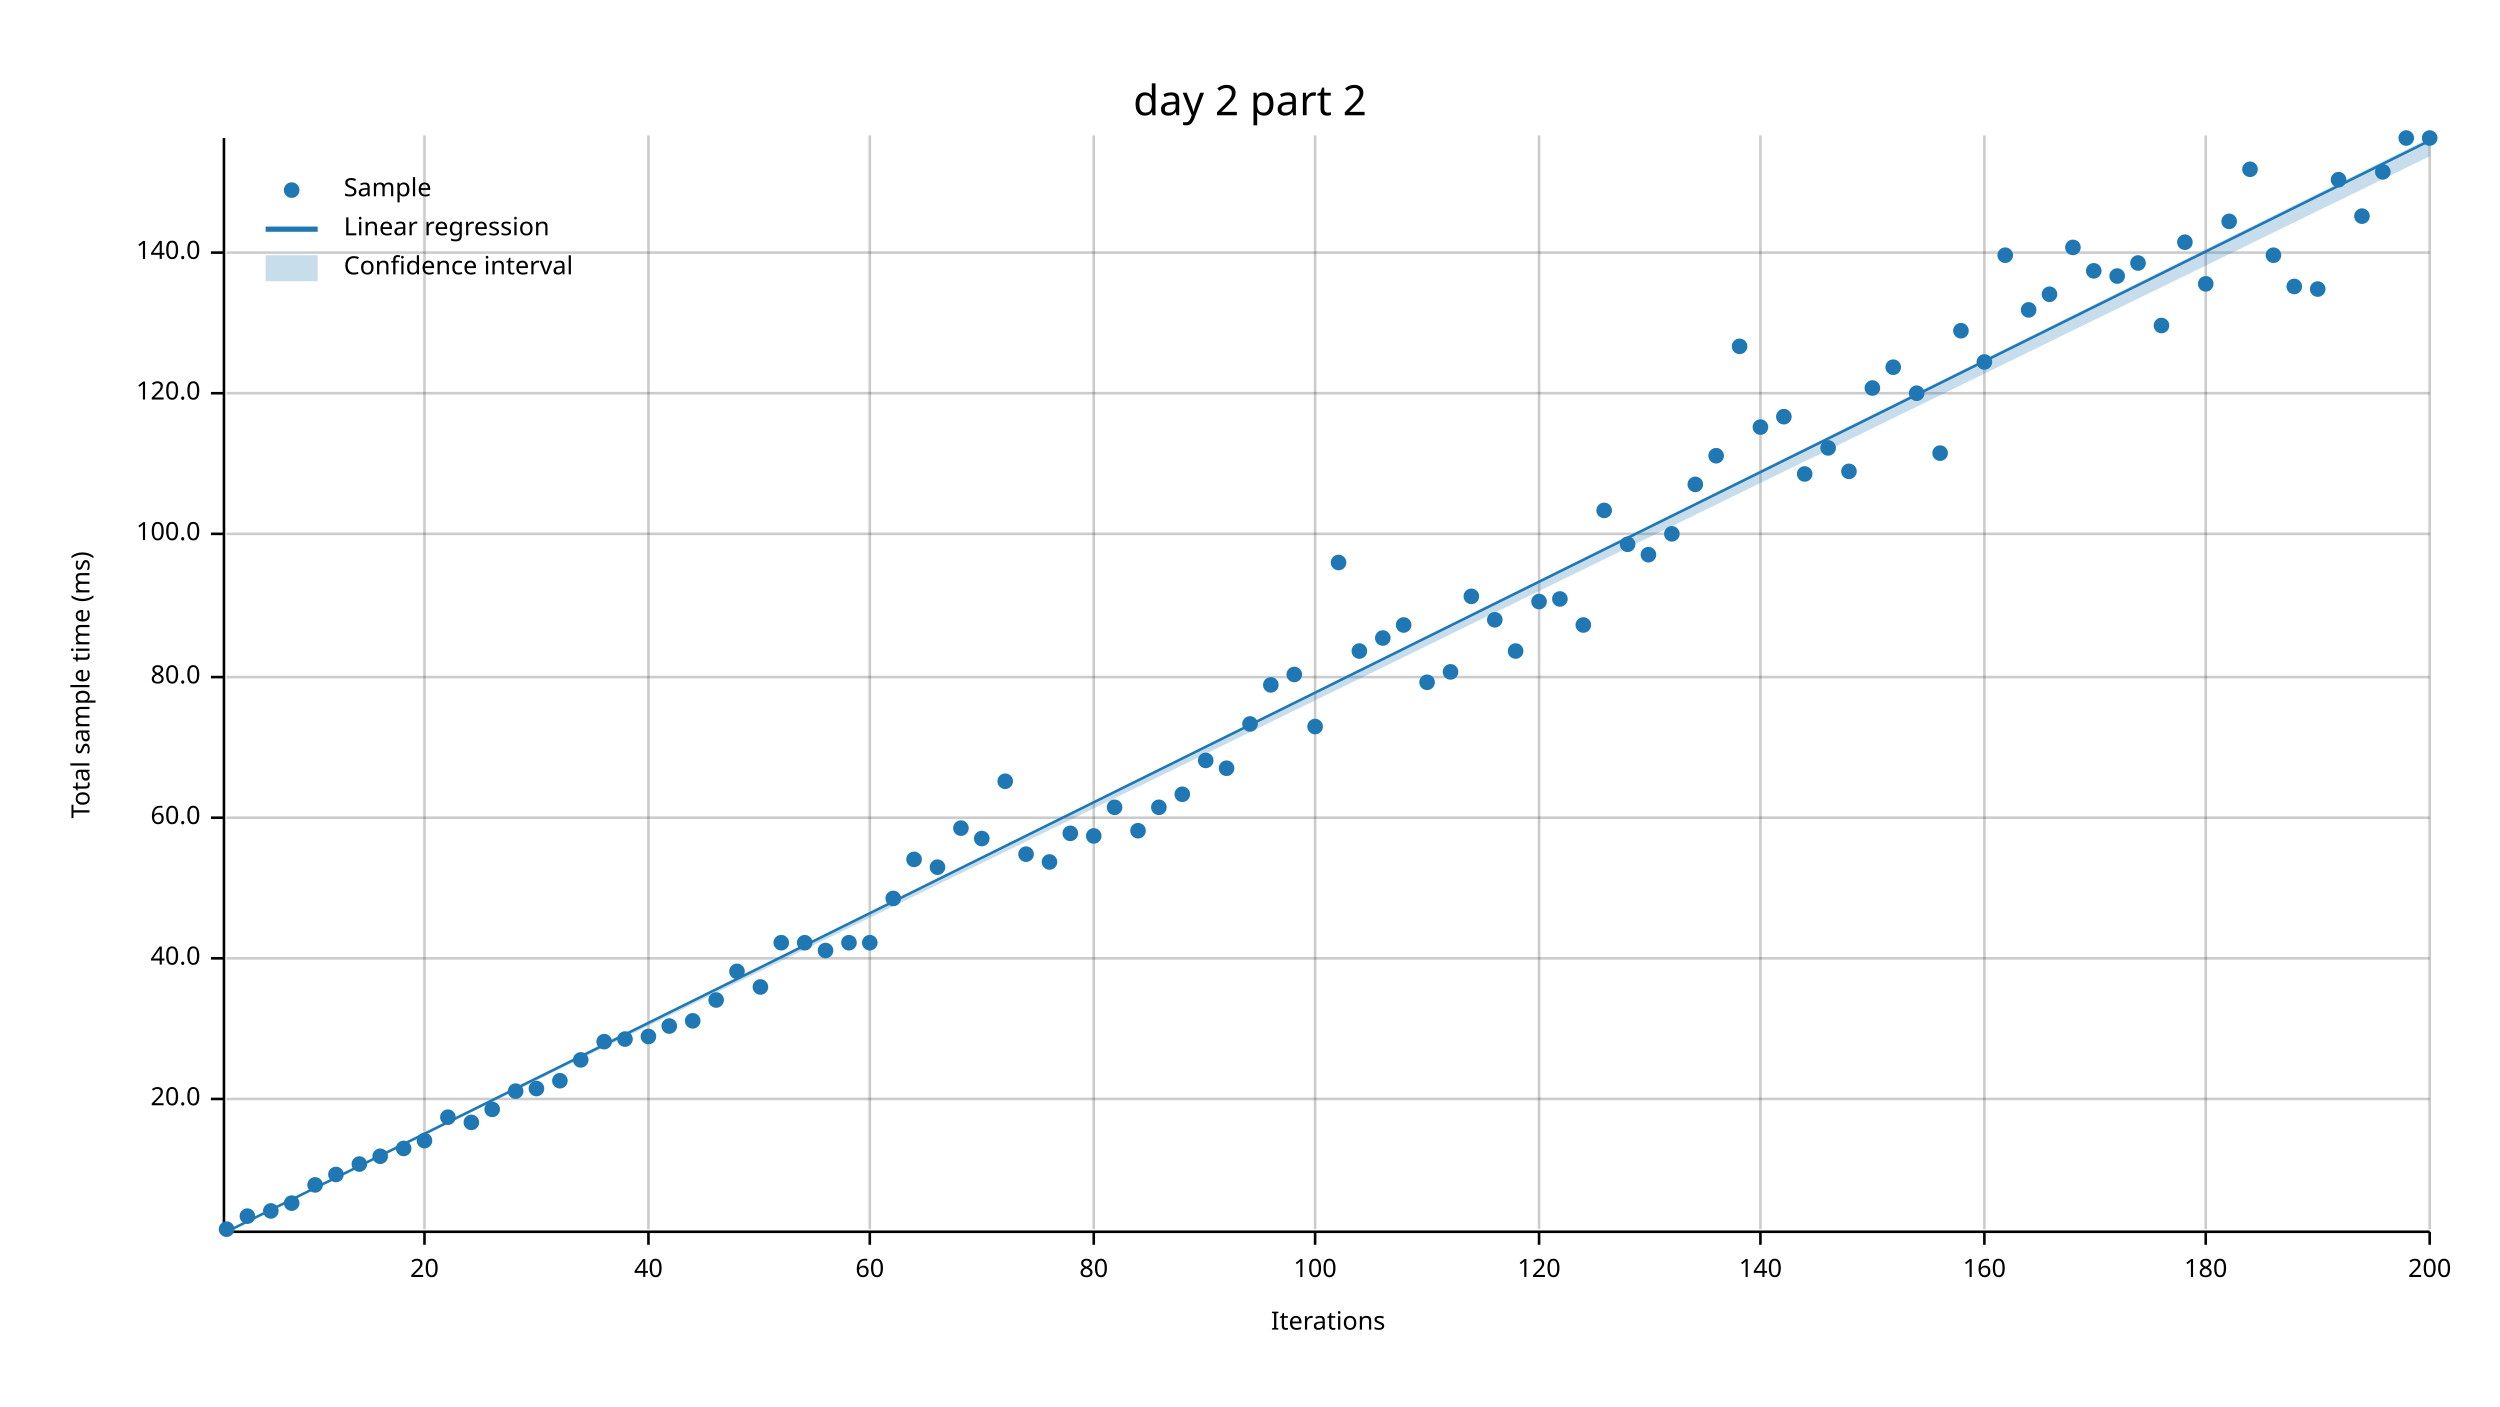
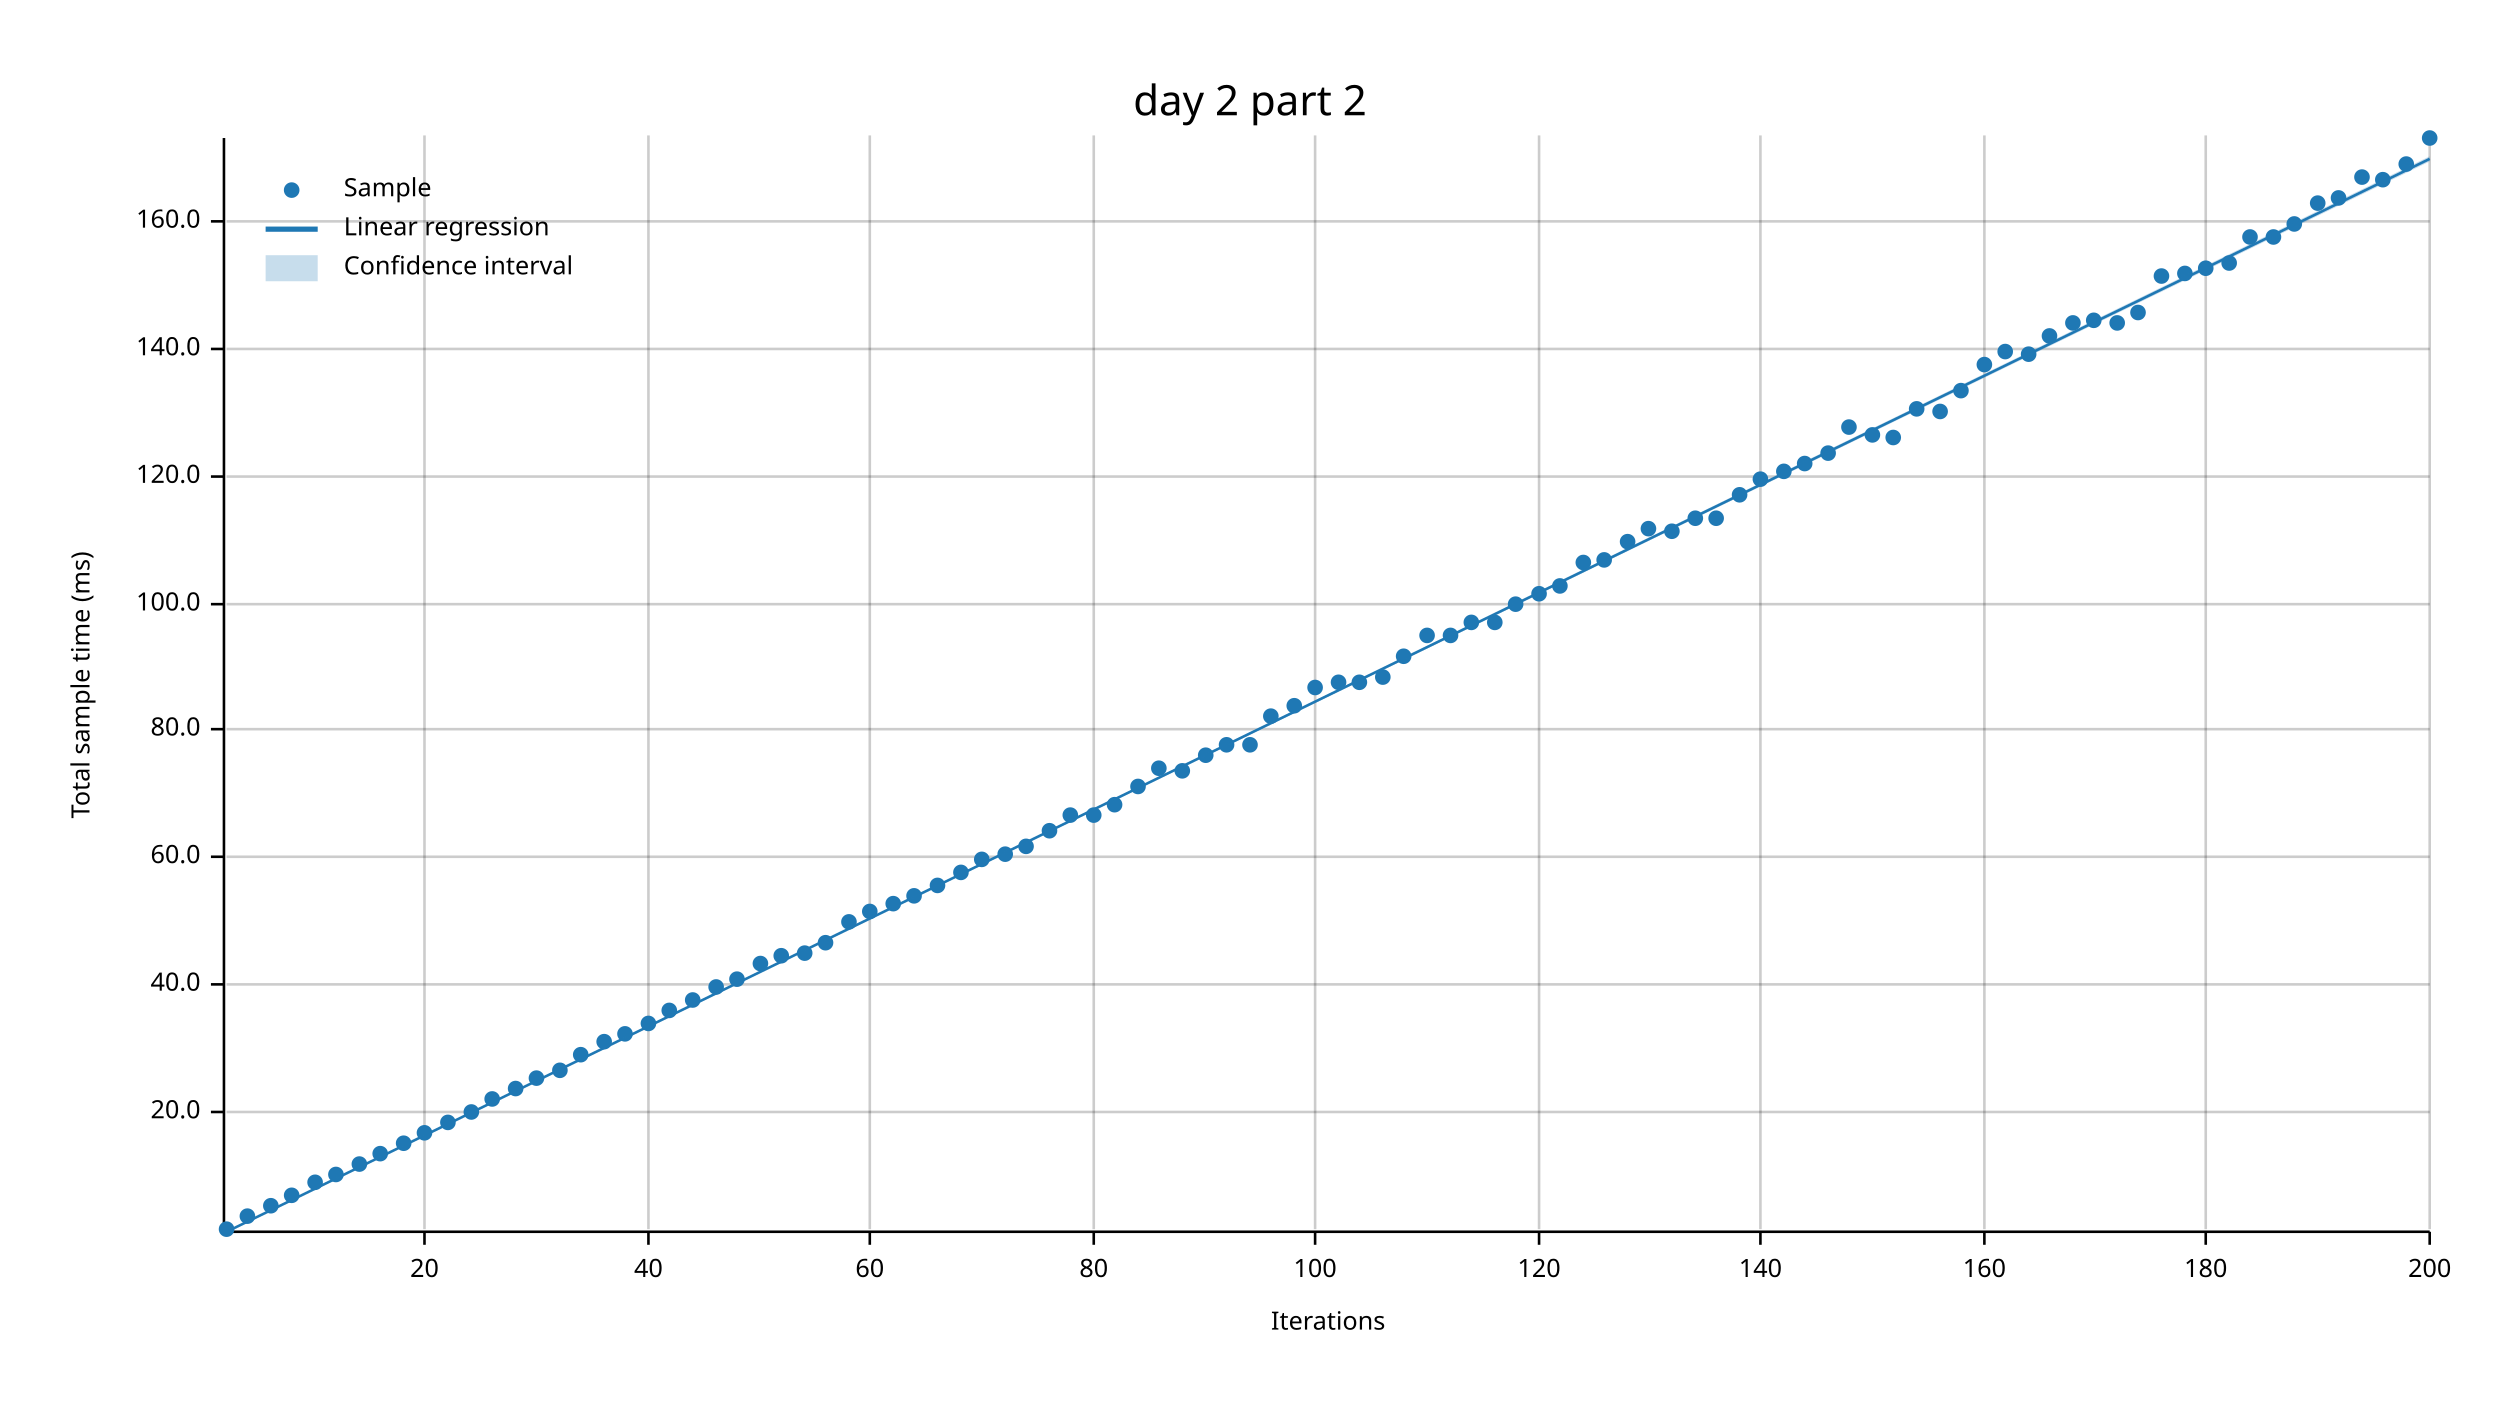
<svg xmlns="http://www.w3.org/2000/svg" width="960" height="540" viewBox="0 0 960 540">
  <text x="480" y="32" dy="0.76em" text-anchor="middle" font-family="sans-serif" font-size="16.129" opacity="1" fill="#000000">
day 2 part 2
</text>
  <text x="27" y="263" dy="0.76em" text-anchor="middle" font-family="sans-serif" font-size="9.677" opacity="1" fill="#000000" transform="rotate(270, 27, 263)">
Total sample time (ms)
</text>
  <text x="510" y="513" dy="-0.5ex" text-anchor="middle" font-family="sans-serif" font-size="9.677" opacity="1" fill="#000000">
Iterations
</text>
  <line opacity="0.2" stroke="#000000" stroke-width="1" x1="163" y1="472" x2="163" y2="52" />
  <line opacity="0.2" stroke="#000000" stroke-width="1" x1="249" y1="472" x2="249" y2="52" />
  <line opacity="0.2" stroke="#000000" stroke-width="1" x1="334" y1="472" x2="334" y2="52" />
  <line opacity="0.2" stroke="#000000" stroke-width="1" x1="420" y1="472" x2="420" y2="52" />
  <line opacity="0.2" stroke="#000000" stroke-width="1" x1="505" y1="472" x2="505" y2="52" />
  <line opacity="0.2" stroke="#000000" stroke-width="1" x1="591" y1="472" x2="591" y2="52" />
  <line opacity="0.2" stroke="#000000" stroke-width="1" x1="676" y1="472" x2="676" y2="52" />
  <line opacity="0.2" stroke="#000000" stroke-width="1" x1="762" y1="472" x2="762" y2="52" />
  <line opacity="0.2" stroke="#000000" stroke-width="1" x1="847" y1="472" x2="847" y2="52" />
  <line opacity="0.2" stroke="#000000" stroke-width="1" x1="933" y1="472" x2="933" y2="52" />
-   <line opacity="0.2" stroke="#000000" stroke-width="1" x1="87" y1="422" x2="933" y2="422" />
-   <line opacity="0.2" stroke="#000000" stroke-width="1" x1="87" y1="368" x2="933" y2="368" />
-   <line opacity="0.2" stroke="#000000" stroke-width="1" x1="87" y1="314" x2="933" y2="314" />
-   <line opacity="0.2" stroke="#000000" stroke-width="1" x1="87" y1="260" x2="933" y2="260" />
-   <line opacity="0.2" stroke="#000000" stroke-width="1" x1="87" y1="205" x2="933" y2="205" />
-   <line opacity="0.2" stroke="#000000" stroke-width="1" x1="87" y1="151" x2="933" y2="151" />
-   <line opacity="0.2" stroke="#000000" stroke-width="1" x1="87" y1="97" x2="933" y2="97" />
+   <line opacity="0.2" stroke="#000000" stroke-width="1" x1="87" y1="427" x2="933" y2="427" />
+   <line opacity="0.2" stroke="#000000" stroke-width="1" x1="87" y1="378" x2="933" y2="378" />
+   <line opacity="0.2" stroke="#000000" stroke-width="1" x1="87" y1="329" x2="933" y2="329" />
+   <line opacity="0.2" stroke="#000000" stroke-width="1" x1="87" y1="280" x2="933" y2="280" />
+   <line opacity="0.2" stroke="#000000" stroke-width="1" x1="87" y1="232" x2="933" y2="232" />
+   <line opacity="0.2" stroke="#000000" stroke-width="1" x1="87" y1="183" x2="933" y2="183" />
+   <line opacity="0.2" stroke="#000000" stroke-width="1" x1="87" y1="134" x2="933" y2="134" />
+   <line opacity="0.2" stroke="#000000" stroke-width="1" x1="87" y1="85" x2="933" y2="85" />
  <polyline fill="none" opacity="1" stroke="#000000" stroke-width="1" points="86,53 86,473 " />
-   <text x="77" y="422" dy="0.5ex" text-anchor="end" font-family="sans-serif" font-size="9.677" opacity="1" fill="#000000">
+   <text x="77" y="427" dy="0.5ex" text-anchor="end" font-family="sans-serif" font-size="9.677" opacity="1" fill="#000000">
20.0
</text>
-   <polyline fill="none" opacity="1" stroke="#000000" stroke-width="1" points="81,422 86,422 " />
-   <text x="77" y="368" dy="0.5ex" text-anchor="end" font-family="sans-serif" font-size="9.677" opacity="1" fill="#000000">
+   <polyline fill="none" opacity="1" stroke="#000000" stroke-width="1" points="81,427 86,427 " />
+   <text x="77" y="378" dy="0.5ex" text-anchor="end" font-family="sans-serif" font-size="9.677" opacity="1" fill="#000000">
40.0
</text>
-   <polyline fill="none" opacity="1" stroke="#000000" stroke-width="1" points="81,368 86,368 " />
-   <text x="77" y="314" dy="0.5ex" text-anchor="end" font-family="sans-serif" font-size="9.677" opacity="1" fill="#000000">
+   <polyline fill="none" opacity="1" stroke="#000000" stroke-width="1" points="81,378 86,378 " />
+   <text x="77" y="329" dy="0.5ex" text-anchor="end" font-family="sans-serif" font-size="9.677" opacity="1" fill="#000000">
60.0
</text>
-   <polyline fill="none" opacity="1" stroke="#000000" stroke-width="1" points="81,314 86,314 " />
-   <text x="77" y="260" dy="0.5ex" text-anchor="end" font-family="sans-serif" font-size="9.677" opacity="1" fill="#000000">
+   <polyline fill="none" opacity="1" stroke="#000000" stroke-width="1" points="81,329 86,329 " />
+   <text x="77" y="280" dy="0.5ex" text-anchor="end" font-family="sans-serif" font-size="9.677" opacity="1" fill="#000000">
80.0
</text>
-   <polyline fill="none" opacity="1" stroke="#000000" stroke-width="1" points="81,260 86,260 " />
-   <text x="77" y="205" dy="0.5ex" text-anchor="end" font-family="sans-serif" font-size="9.677" opacity="1" fill="#000000">
+   <polyline fill="none" opacity="1" stroke="#000000" stroke-width="1" points="81,280 86,280 " />
+   <text x="77" y="232" dy="0.5ex" text-anchor="end" font-family="sans-serif" font-size="9.677" opacity="1" fill="#000000">
100.0
</text>
-   <polyline fill="none" opacity="1" stroke="#000000" stroke-width="1" points="81,205 86,205 " />
-   <text x="77" y="151" dy="0.5ex" text-anchor="end" font-family="sans-serif" font-size="9.677" opacity="1" fill="#000000">
+   <polyline fill="none" opacity="1" stroke="#000000" stroke-width="1" points="81,232 86,232 " />
+   <text x="77" y="183" dy="0.5ex" text-anchor="end" font-family="sans-serif" font-size="9.677" opacity="1" fill="#000000">
120.0
</text>
-   <polyline fill="none" opacity="1" stroke="#000000" stroke-width="1" points="81,151 86,151 " />
-   <text x="77" y="97" dy="0.5ex" text-anchor="end" font-family="sans-serif" font-size="9.677" opacity="1" fill="#000000">
+   <polyline fill="none" opacity="1" stroke="#000000" stroke-width="1" points="81,183 86,183 " />
+   <text x="77" y="134" dy="0.5ex" text-anchor="end" font-family="sans-serif" font-size="9.677" opacity="1" fill="#000000">
140.0
</text>
-   <polyline fill="none" opacity="1" stroke="#000000" stroke-width="1" points="81,97 86,97 " />
+   <polyline fill="none" opacity="1" stroke="#000000" stroke-width="1" points="81,134 86,134 " />
+   <text x="77" y="85" dy="0.5ex" text-anchor="end" font-family="sans-serif" font-size="9.677" opacity="1" fill="#000000">
+ 160.0
+ </text>
+   <polyline fill="none" opacity="1" stroke="#000000" stroke-width="1" points="81,85 86,85 " />
  <polyline fill="none" opacity="1" stroke="#000000" stroke-width="1" points="87,473 933,473 " />
  <text x="163" y="483" dy="0.76em" text-anchor="middle" font-family="sans-serif" font-size="9.677" opacity="1" fill="#000000">
20
</text>
  <polyline fill="none" opacity="1" stroke="#000000" stroke-width="1" points="163,473 163,478 " />
  <text x="249" y="483" dy="0.76em" text-anchor="middle" font-family="sans-serif" font-size="9.677" opacity="1" fill="#000000">
40
</text>
  <polyline fill="none" opacity="1" stroke="#000000" stroke-width="1" points="249,473 249,478 " />
  <text x="334" y="483" dy="0.76em" text-anchor="middle" font-family="sans-serif" font-size="9.677" opacity="1" fill="#000000">
60
</text>
  <polyline fill="none" opacity="1" stroke="#000000" stroke-width="1" points="334,473 334,478 " />
  <text x="420" y="483" dy="0.76em" text-anchor="middle" font-family="sans-serif" font-size="9.677" opacity="1" fill="#000000">
80
</text>
  <polyline fill="none" opacity="1" stroke="#000000" stroke-width="1" points="420,473 420,478 " />
  <text x="505" y="483" dy="0.76em" text-anchor="middle" font-family="sans-serif" font-size="9.677" opacity="1" fill="#000000">
100
</text>
  <polyline fill="none" opacity="1" stroke="#000000" stroke-width="1" points="505,473 505,478 " />
  <text x="591" y="483" dy="0.76em" text-anchor="middle" font-family="sans-serif" font-size="9.677" opacity="1" fill="#000000">
120
</text>
  <polyline fill="none" opacity="1" stroke="#000000" stroke-width="1" points="591,473 591,478 " />
  <text x="676" y="483" dy="0.76em" text-anchor="middle" font-family="sans-serif" font-size="9.677" opacity="1" fill="#000000">
140
</text>
  <polyline fill="none" opacity="1" stroke="#000000" stroke-width="1" points="676,473 676,478 " />
  <text x="762" y="483" dy="0.76em" text-anchor="middle" font-family="sans-serif" font-size="9.677" opacity="1" fill="#000000">
160
</text>
  <polyline fill="none" opacity="1" stroke="#000000" stroke-width="1" points="762,473 762,478 " />
  <text x="847" y="483" dy="0.76em" text-anchor="middle" font-family="sans-serif" font-size="9.677" opacity="1" fill="#000000">
180
</text>
  <polyline fill="none" opacity="1" stroke="#000000" stroke-width="1" points="847,473 847,478 " />
  <text x="933" y="483" dy="0.76em" text-anchor="middle" font-family="sans-serif" font-size="9.677" opacity="1" fill="#000000">
200
</text>
  <polyline fill="none" opacity="1" stroke="#000000" stroke-width="1" points="933,473 933,478 " />
  <circle cx="87" cy="472" r="3" opacity="1" fill="#1F78B4" stroke="none" />
  <circle cx="95" cy="467" r="3" opacity="1" fill="#1F78B4" stroke="none" />
-   <circle cx="104" cy="465" r="3" opacity="1" fill="#1F78B4" stroke="none" />
-   <circle cx="112" cy="462" r="3" opacity="1" fill="#1F78B4" stroke="none" />
-   <circle cx="121" cy="455" r="3" opacity="1" fill="#1F78B4" stroke="none" />
+   <circle cx="104" cy="463" r="3" opacity="1" fill="#1F78B4" stroke="none" />
+   <circle cx="112" cy="459" r="3" opacity="1" fill="#1F78B4" stroke="none" />
+   <circle cx="121" cy="454" r="3" opacity="1" fill="#1F78B4" stroke="none" />
  <circle cx="129" cy="451" r="3" opacity="1" fill="#1F78B4" stroke="none" />
  <circle cx="138" cy="447" r="3" opacity="1" fill="#1F78B4" stroke="none" />
-   <circle cx="146" cy="444" r="3" opacity="1" fill="#1F78B4" stroke="none" />
-   <circle cx="155" cy="441" r="3" opacity="1" fill="#1F78B4" stroke="none" />
-   <circle cx="163" cy="438" r="3" opacity="1" fill="#1F78B4" stroke="none" />
-   <circle cx="172" cy="429" r="3" opacity="1" fill="#1F78B4" stroke="none" />
-   <circle cx="181" cy="431" r="3" opacity="1" fill="#1F78B4" stroke="none" />
-   <circle cx="189" cy="426" r="3" opacity="1" fill="#1F78B4" stroke="none" />
-   <circle cx="198" cy="419" r="3" opacity="1" fill="#1F78B4" stroke="none" />
-   <circle cx="206" cy="418" r="3" opacity="1" fill="#1F78B4" stroke="none" />
-   <circle cx="215" cy="415" r="3" opacity="1" fill="#1F78B4" stroke="none" />
-   <circle cx="223" cy="407" r="3" opacity="1" fill="#1F78B4" stroke="none" />
+   <circle cx="146" cy="443" r="3" opacity="1" fill="#1F78B4" stroke="none" />
+   <circle cx="155" cy="439" r="3" opacity="1" fill="#1F78B4" stroke="none" />
+   <circle cx="163" cy="435" r="3" opacity="1" fill="#1F78B4" stroke="none" />
+   <circle cx="172" cy="431" r="3" opacity="1" fill="#1F78B4" stroke="none" />
+   <circle cx="181" cy="427" r="3" opacity="1" fill="#1F78B4" stroke="none" />
+   <circle cx="189" cy="422" r="3" opacity="1" fill="#1F78B4" stroke="none" />
+   <circle cx="198" cy="418" r="3" opacity="1" fill="#1F78B4" stroke="none" />
+   <circle cx="206" cy="414" r="3" opacity="1" fill="#1F78B4" stroke="none" />
+   <circle cx="215" cy="411" r="3" opacity="1" fill="#1F78B4" stroke="none" />
+   <circle cx="223" cy="405" r="3" opacity="1" fill="#1F78B4" stroke="none" />
  <circle cx="232" cy="400" r="3" opacity="1" fill="#1F78B4" stroke="none" />
-   <circle cx="240" cy="399" r="3" opacity="1" fill="#1F78B4" stroke="none" />
-   <circle cx="249" cy="398" r="3" opacity="1" fill="#1F78B4" stroke="none" />
-   <circle cx="257" cy="394" r="3" opacity="1" fill="#1F78B4" stroke="none" />
-   <circle cx="266" cy="392" r="3" opacity="1" fill="#1F78B4" stroke="none" />
-   <circle cx="275" cy="384" r="3" opacity="1" fill="#1F78B4" stroke="none" />
-   <circle cx="283" cy="373" r="3" opacity="1" fill="#1F78B4" stroke="none" />
-   <circle cx="292" cy="379" r="3" opacity="1" fill="#1F78B4" stroke="none" />
-   <circle cx="300" cy="362" r="3" opacity="1" fill="#1F78B4" stroke="none" />
-   <circle cx="309" cy="362" r="3" opacity="1" fill="#1F78B4" stroke="none" />
-   <circle cx="317" cy="365" r="3" opacity="1" fill="#1F78B4" stroke="none" />
-   <circle cx="326" cy="362" r="3" opacity="1" fill="#1F78B4" stroke="none" />
-   <circle cx="334" cy="362" r="3" opacity="1" fill="#1F78B4" stroke="none" />
-   <circle cx="343" cy="345" r="3" opacity="1" fill="#1F78B4" stroke="none" />
-   <circle cx="351" cy="330" r="3" opacity="1" fill="#1F78B4" stroke="none" />
-   <circle cx="360" cy="333" r="3" opacity="1" fill="#1F78B4" stroke="none" />
-   <circle cx="369" cy="318" r="3" opacity="1" fill="#1F78B4" stroke="none" />
-   <circle cx="377" cy="322" r="3" opacity="1" fill="#1F78B4" stroke="none" />
-   <circle cx="386" cy="300" r="3" opacity="1" fill="#1F78B4" stroke="none" />
-   <circle cx="394" cy="328" r="3" opacity="1" fill="#1F78B4" stroke="none" />
-   <circle cx="403" cy="331" r="3" opacity="1" fill="#1F78B4" stroke="none" />
-   <circle cx="411" cy="320" r="3" opacity="1" fill="#1F78B4" stroke="none" />
-   <circle cx="420" cy="321" r="3" opacity="1" fill="#1F78B4" stroke="none" />
-   <circle cx="428" cy="310" r="3" opacity="1" fill="#1F78B4" stroke="none" />
-   <circle cx="437" cy="319" r="3" opacity="1" fill="#1F78B4" stroke="none" />
-   <circle cx="445" cy="310" r="3" opacity="1" fill="#1F78B4" stroke="none" />
-   <circle cx="454" cy="305" r="3" opacity="1" fill="#1F78B4" stroke="none" />
-   <circle cx="463" cy="292" r="3" opacity="1" fill="#1F78B4" stroke="none" />
-   <circle cx="471" cy="295" r="3" opacity="1" fill="#1F78B4" stroke="none" />
-   <circle cx="480" cy="278" r="3" opacity="1" fill="#1F78B4" stroke="none" />
-   <circle cx="488" cy="263" r="3" opacity="1" fill="#1F78B4" stroke="none" />
-   <circle cx="497" cy="259" r="3" opacity="1" fill="#1F78B4" stroke="none" />
-   <circle cx="505" cy="279" r="3" opacity="1" fill="#1F78B4" stroke="none" />
-   <circle cx="514" cy="216" r="3" opacity="1" fill="#1F78B4" stroke="none" />
-   <circle cx="522" cy="250" r="3" opacity="1" fill="#1F78B4" stroke="none" />
-   <circle cx="531" cy="245" r="3" opacity="1" fill="#1F78B4" stroke="none" />
-   <circle cx="539" cy="240" r="3" opacity="1" fill="#1F78B4" stroke="none" />
-   <circle cx="548" cy="262" r="3" opacity="1" fill="#1F78B4" stroke="none" />
-   <circle cx="557" cy="258" r="3" opacity="1" fill="#1F78B4" stroke="none" />
-   <circle cx="565" cy="229" r="3" opacity="1" fill="#1F78B4" stroke="none" />
-   <circle cx="574" cy="238" r="3" opacity="1" fill="#1F78B4" stroke="none" />
-   <circle cx="582" cy="250" r="3" opacity="1" fill="#1F78B4" stroke="none" />
-   <circle cx="591" cy="231" r="3" opacity="1" fill="#1F78B4" stroke="none" />
-   <circle cx="599" cy="230" r="3" opacity="1" fill="#1F78B4" stroke="none" />
-   <circle cx="608" cy="240" r="3" opacity="1" fill="#1F78B4" stroke="none" />
-   <circle cx="616" cy="196" r="3" opacity="1" fill="#1F78B4" stroke="none" />
-   <circle cx="625" cy="209" r="3" opacity="1" fill="#1F78B4" stroke="none" />
-   <circle cx="633" cy="213" r="3" opacity="1" fill="#1F78B4" stroke="none" />
-   <circle cx="642" cy="205" r="3" opacity="1" fill="#1F78B4" stroke="none" />
-   <circle cx="651" cy="186" r="3" opacity="1" fill="#1F78B4" stroke="none" />
-   <circle cx="659" cy="175" r="3" opacity="1" fill="#1F78B4" stroke="none" />
-   <circle cx="668" cy="133" r="3" opacity="1" fill="#1F78B4" stroke="none" />
-   <circle cx="676" cy="164" r="3" opacity="1" fill="#1F78B4" stroke="none" />
-   <circle cx="685" cy="160" r="3" opacity="1" fill="#1F78B4" stroke="none" />
-   <circle cx="693" cy="182" r="3" opacity="1" fill="#1F78B4" stroke="none" />
-   <circle cx="702" cy="172" r="3" opacity="1" fill="#1F78B4" stroke="none" />
-   <circle cx="710" cy="181" r="3" opacity="1" fill="#1F78B4" stroke="none" />
-   <circle cx="719" cy="149" r="3" opacity="1" fill="#1F78B4" stroke="none" />
-   <circle cx="727" cy="141" r="3" opacity="1" fill="#1F78B4" stroke="none" />
-   <circle cx="736" cy="151" r="3" opacity="1" fill="#1F78B4" stroke="none" />
-   <circle cx="745" cy="174" r="3" opacity="1" fill="#1F78B4" stroke="none" />
-   <circle cx="753" cy="127" r="3" opacity="1" fill="#1F78B4" stroke="none" />
-   <circle cx="762" cy="139" r="3" opacity="1" fill="#1F78B4" stroke="none" />
-   <circle cx="770" cy="98" r="3" opacity="1" fill="#1F78B4" stroke="none" />
-   <circle cx="779" cy="119" r="3" opacity="1" fill="#1F78B4" stroke="none" />
-   <circle cx="787" cy="113" r="3" opacity="1" fill="#1F78B4" stroke="none" />
-   <circle cx="796" cy="95" r="3" opacity="1" fill="#1F78B4" stroke="none" />
-   <circle cx="804" cy="104" r="3" opacity="1" fill="#1F78B4" stroke="none" />
-   <circle cx="813" cy="106" r="3" opacity="1" fill="#1F78B4" stroke="none" />
-   <circle cx="821" cy="101" r="3" opacity="1" fill="#1F78B4" stroke="none" />
-   <circle cx="830" cy="125" r="3" opacity="1" fill="#1F78B4" stroke="none" />
-   <circle cx="839" cy="93" r="3" opacity="1" fill="#1F78B4" stroke="none" />
-   <circle cx="847" cy="109" r="3" opacity="1" fill="#1F78B4" stroke="none" />
-   <circle cx="856" cy="85" r="3" opacity="1" fill="#1F78B4" stroke="none" />
-   <circle cx="864" cy="65" r="3" opacity="1" fill="#1F78B4" stroke="none" />
-   <circle cx="873" cy="98" r="3" opacity="1" fill="#1F78B4" stroke="none" />
-   <circle cx="881" cy="110" r="3" opacity="1" fill="#1F78B4" stroke="none" />
-   <circle cx="890" cy="111" r="3" opacity="1" fill="#1F78B4" stroke="none" />
-   <circle cx="898" cy="69" r="3" opacity="1" fill="#1F78B4" stroke="none" />
-   <circle cx="907" cy="83" r="3" opacity="1" fill="#1F78B4" stroke="none" />
-   <circle cx="915" cy="66" r="3" opacity="1" fill="#1F78B4" stroke="none" />
-   <circle cx="924" cy="53" r="3" opacity="1" fill="#1F78B4" stroke="none" />
+   <circle cx="240" cy="397" r="3" opacity="1" fill="#1F78B4" stroke="none" />
+   <circle cx="249" cy="393" r="3" opacity="1" fill="#1F78B4" stroke="none" />
+   <circle cx="257" cy="388" r="3" opacity="1" fill="#1F78B4" stroke="none" />
+   <circle cx="266" cy="384" r="3" opacity="1" fill="#1F78B4" stroke="none" />
+   <circle cx="275" cy="379" r="3" opacity="1" fill="#1F78B4" stroke="none" />
+   <circle cx="283" cy="376" r="3" opacity="1" fill="#1F78B4" stroke="none" />
+   <circle cx="292" cy="370" r="3" opacity="1" fill="#1F78B4" stroke="none" />
+   <circle cx="300" cy="367" r="3" opacity="1" fill="#1F78B4" stroke="none" />
+   <circle cx="309" cy="366" r="3" opacity="1" fill="#1F78B4" stroke="none" />
+   <circle cx="317" cy="362" r="3" opacity="1" fill="#1F78B4" stroke="none" />
+   <circle cx="326" cy="354" r="3" opacity="1" fill="#1F78B4" stroke="none" />
+   <circle cx="334" cy="350" r="3" opacity="1" fill="#1F78B4" stroke="none" />
+   <circle cx="343" cy="347" r="3" opacity="1" fill="#1F78B4" stroke="none" />
+   <circle cx="351" cy="344" r="3" opacity="1" fill="#1F78B4" stroke="none" />
+   <circle cx="360" cy="340" r="3" opacity="1" fill="#1F78B4" stroke="none" />
+   <circle cx="369" cy="335" r="3" opacity="1" fill="#1F78B4" stroke="none" />
+   <circle cx="377" cy="330" r="3" opacity="1" fill="#1F78B4" stroke="none" />
+   <circle cx="386" cy="328" r="3" opacity="1" fill="#1F78B4" stroke="none" />
+   <circle cx="394" cy="325" r="3" opacity="1" fill="#1F78B4" stroke="none" />
+   <circle cx="403" cy="319" r="3" opacity="1" fill="#1F78B4" stroke="none" />
+   <circle cx="411" cy="313" r="3" opacity="1" fill="#1F78B4" stroke="none" />
+   <circle cx="420" cy="313" r="3" opacity="1" fill="#1F78B4" stroke="none" />
+   <circle cx="428" cy="309" r="3" opacity="1" fill="#1F78B4" stroke="none" />
+   <circle cx="437" cy="302" r="3" opacity="1" fill="#1F78B4" stroke="none" />
+   <circle cx="445" cy="295" r="3" opacity="1" fill="#1F78B4" stroke="none" />
+   <circle cx="454" cy="296" r="3" opacity="1" fill="#1F78B4" stroke="none" />
+   <circle cx="463" cy="290" r="3" opacity="1" fill="#1F78B4" stroke="none" />
+   <circle cx="471" cy="286" r="3" opacity="1" fill="#1F78B4" stroke="none" />
+   <circle cx="480" cy="286" r="3" opacity="1" fill="#1F78B4" stroke="none" />
+   <circle cx="488" cy="275" r="3" opacity="1" fill="#1F78B4" stroke="none" />
+   <circle cx="497" cy="271" r="3" opacity="1" fill="#1F78B4" stroke="none" />
+   <circle cx="505" cy="264" r="3" opacity="1" fill="#1F78B4" stroke="none" />
+   <circle cx="514" cy="262" r="3" opacity="1" fill="#1F78B4" stroke="none" />
+   <circle cx="522" cy="262" r="3" opacity="1" fill="#1F78B4" stroke="none" />
+   <circle cx="531" cy="260" r="3" opacity="1" fill="#1F78B4" stroke="none" />
+   <circle cx="539" cy="252" r="3" opacity="1" fill="#1F78B4" stroke="none" />
+   <circle cx="548" cy="244" r="3" opacity="1" fill="#1F78B4" stroke="none" />
+   <circle cx="557" cy="244" r="3" opacity="1" fill="#1F78B4" stroke="none" />
+   <circle cx="565" cy="239" r="3" opacity="1" fill="#1F78B4" stroke="none" />
+   <circle cx="574" cy="239" r="3" opacity="1" fill="#1F78B4" stroke="none" />
+   <circle cx="582" cy="232" r="3" opacity="1" fill="#1F78B4" stroke="none" />
+   <circle cx="591" cy="228" r="3" opacity="1" fill="#1F78B4" stroke="none" />
+   <circle cx="599" cy="225" r="3" opacity="1" fill="#1F78B4" stroke="none" />
+   <circle cx="608" cy="216" r="3" opacity="1" fill="#1F78B4" stroke="none" />
+   <circle cx="616" cy="215" r="3" opacity="1" fill="#1F78B4" stroke="none" />
+   <circle cx="625" cy="208" r="3" opacity="1" fill="#1F78B4" stroke="none" />
+   <circle cx="633" cy="203" r="3" opacity="1" fill="#1F78B4" stroke="none" />
+   <circle cx="642" cy="204" r="3" opacity="1" fill="#1F78B4" stroke="none" />
+   <circle cx="651" cy="199" r="3" opacity="1" fill="#1F78B4" stroke="none" />
+   <circle cx="659" cy="199" r="3" opacity="1" fill="#1F78B4" stroke="none" />
+   <circle cx="668" cy="190" r="3" opacity="1" fill="#1F78B4" stroke="none" />
+   <circle cx="676" cy="184" r="3" opacity="1" fill="#1F78B4" stroke="none" />
+   <circle cx="685" cy="181" r="3" opacity="1" fill="#1F78B4" stroke="none" />
+   <circle cx="693" cy="178" r="3" opacity="1" fill="#1F78B4" stroke="none" />
+   <circle cx="702" cy="174" r="3" opacity="1" fill="#1F78B4" stroke="none" />
+   <circle cx="710" cy="164" r="3" opacity="1" fill="#1F78B4" stroke="none" />
+   <circle cx="719" cy="167" r="3" opacity="1" fill="#1F78B4" stroke="none" />
+   <circle cx="727" cy="168" r="3" opacity="1" fill="#1F78B4" stroke="none" />
+   <circle cx="736" cy="157" r="3" opacity="1" fill="#1F78B4" stroke="none" />
+   <circle cx="745" cy="158" r="3" opacity="1" fill="#1F78B4" stroke="none" />
+   <circle cx="753" cy="150" r="3" opacity="1" fill="#1F78B4" stroke="none" />
+   <circle cx="762" cy="140" r="3" opacity="1" fill="#1F78B4" stroke="none" />
+   <circle cx="770" cy="135" r="3" opacity="1" fill="#1F78B4" stroke="none" />
+   <circle cx="779" cy="136" r="3" opacity="1" fill="#1F78B4" stroke="none" />
+   <circle cx="787" cy="129" r="3" opacity="1" fill="#1F78B4" stroke="none" />
+   <circle cx="796" cy="124" r="3" opacity="1" fill="#1F78B4" stroke="none" />
+   <circle cx="804" cy="123" r="3" opacity="1" fill="#1F78B4" stroke="none" />
+   <circle cx="813" cy="124" r="3" opacity="1" fill="#1F78B4" stroke="none" />
+   <circle cx="821" cy="120" r="3" opacity="1" fill="#1F78B4" stroke="none" />
+   <circle cx="830" cy="106" r="3" opacity="1" fill="#1F78B4" stroke="none" />
+   <circle cx="839" cy="105" r="3" opacity="1" fill="#1F78B4" stroke="none" />
+   <circle cx="847" cy="103" r="3" opacity="1" fill="#1F78B4" stroke="none" />
+   <circle cx="856" cy="101" r="3" opacity="1" fill="#1F78B4" stroke="none" />
+   <circle cx="864" cy="91" r="3" opacity="1" fill="#1F78B4" stroke="none" />
+   <circle cx="873" cy="91" r="3" opacity="1" fill="#1F78B4" stroke="none" />
+   <circle cx="881" cy="86" r="3" opacity="1" fill="#1F78B4" stroke="none" />
+   <circle cx="890" cy="78" r="3" opacity="1" fill="#1F78B4" stroke="none" />
+   <circle cx="898" cy="76" r="3" opacity="1" fill="#1F78B4" stroke="none" />
+   <circle cx="907" cy="68" r="3" opacity="1" fill="#1F78B4" stroke="none" />
+   <circle cx="915" cy="69" r="3" opacity="1" fill="#1F78B4" stroke="none" />
+   <circle cx="924" cy="63" r="3" opacity="1" fill="#1F78B4" stroke="none" />
  <circle cx="933" cy="53" r="3" opacity="1" fill="#1F78B4" stroke="none" />
-   <polyline fill="none" opacity="1" stroke="#1F78B4" stroke-width="1" points="87,473 933,54 " />
-   <polygon opacity="0.25" fill="#1F78B4" points="87,473 933,60 933,53 " />
+   <polyline fill="none" opacity="1" stroke="#1F78B4" stroke-width="1" points="87,473 933,61 " />
+   <polygon opacity="0.25" fill="#1F78B4" points="87,473 933,62 933,60 " />
  <text x="132" y="68" dy="0.76em" text-anchor="start" font-family="sans-serif" font-size="9.677" opacity="1" fill="#000000">
Sample
</text>
  <text x="132" y="83" dy="0.76em" text-anchor="start" font-family="sans-serif" font-size="9.677" opacity="1" fill="#000000">
Linear regression
</text>
  <text x="132" y="98" dy="0.76em" text-anchor="start" font-family="sans-serif" font-size="9.677" opacity="1" fill="#000000">
Confidence interval
</text>
  <circle cx="112" cy="73" r="3" opacity="1" fill="#1F78B4" stroke="none" />
  <polyline fill="none" opacity="1" stroke="#1F78B4" stroke-width="2" points="102,88 122,88 " />
  <rect x="102" y="98" width="20" height="10" opacity="0.25" fill="#1F78B4" stroke="none" />
</svg>
